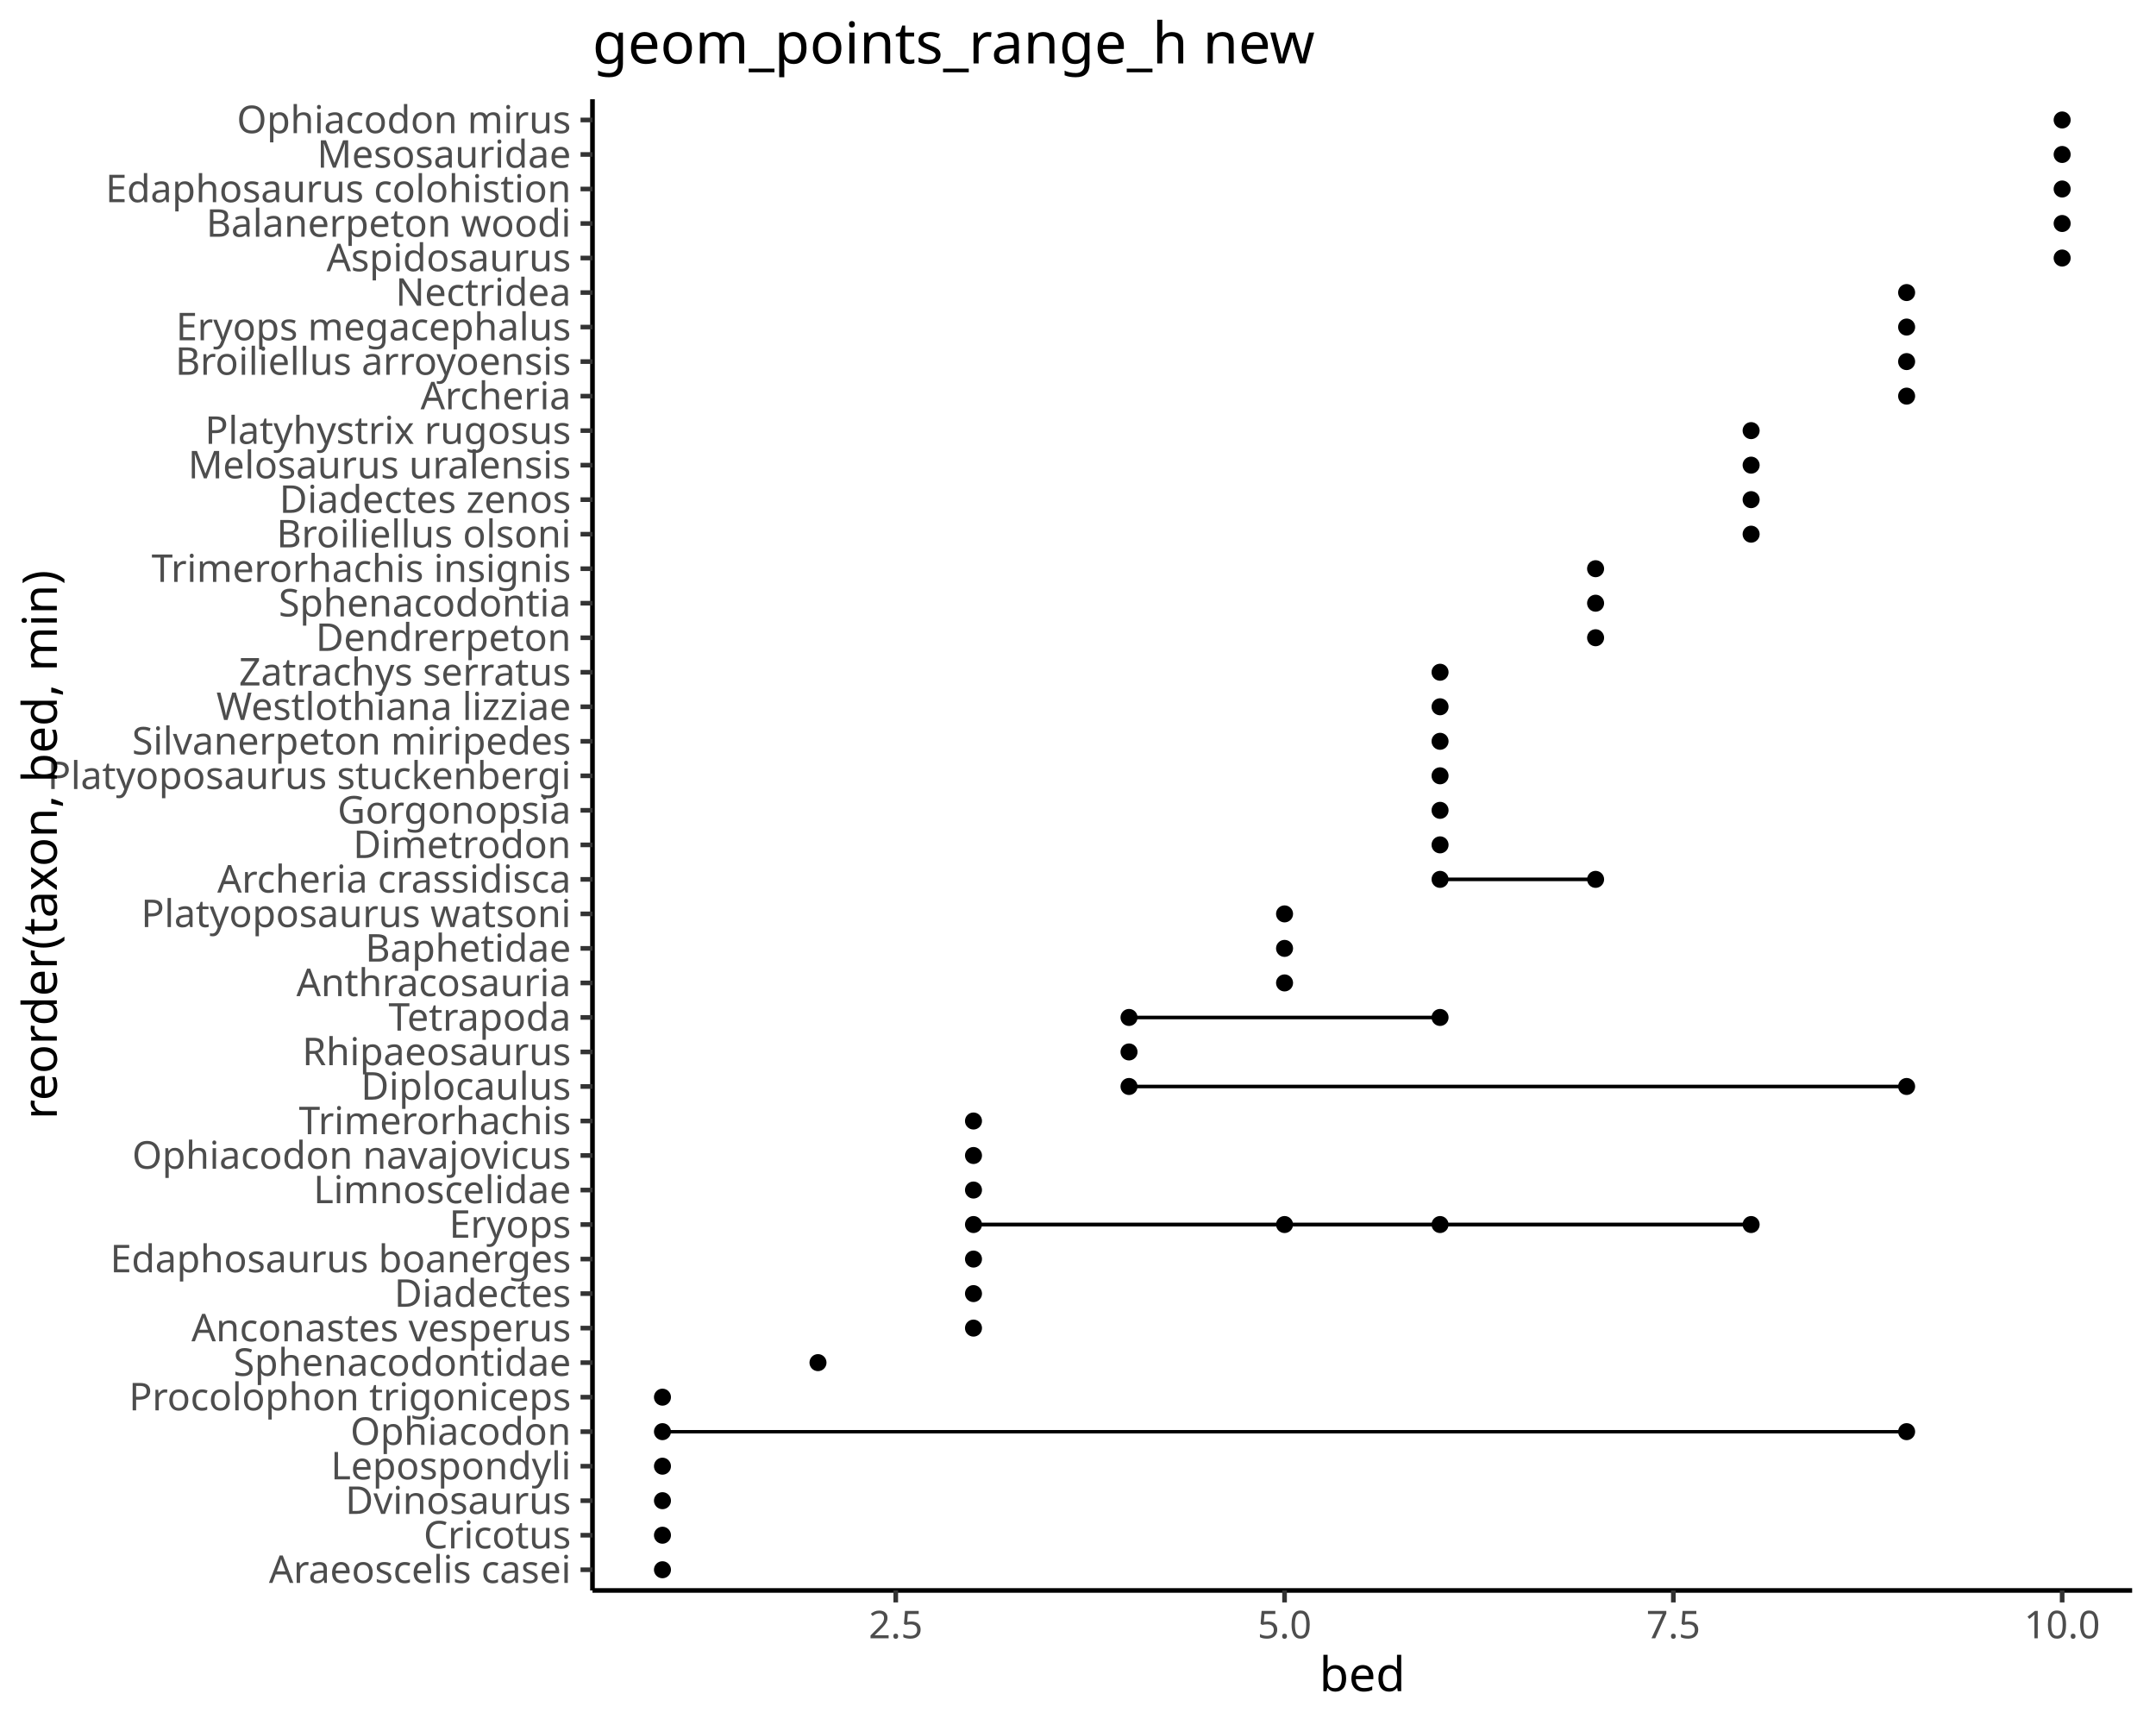
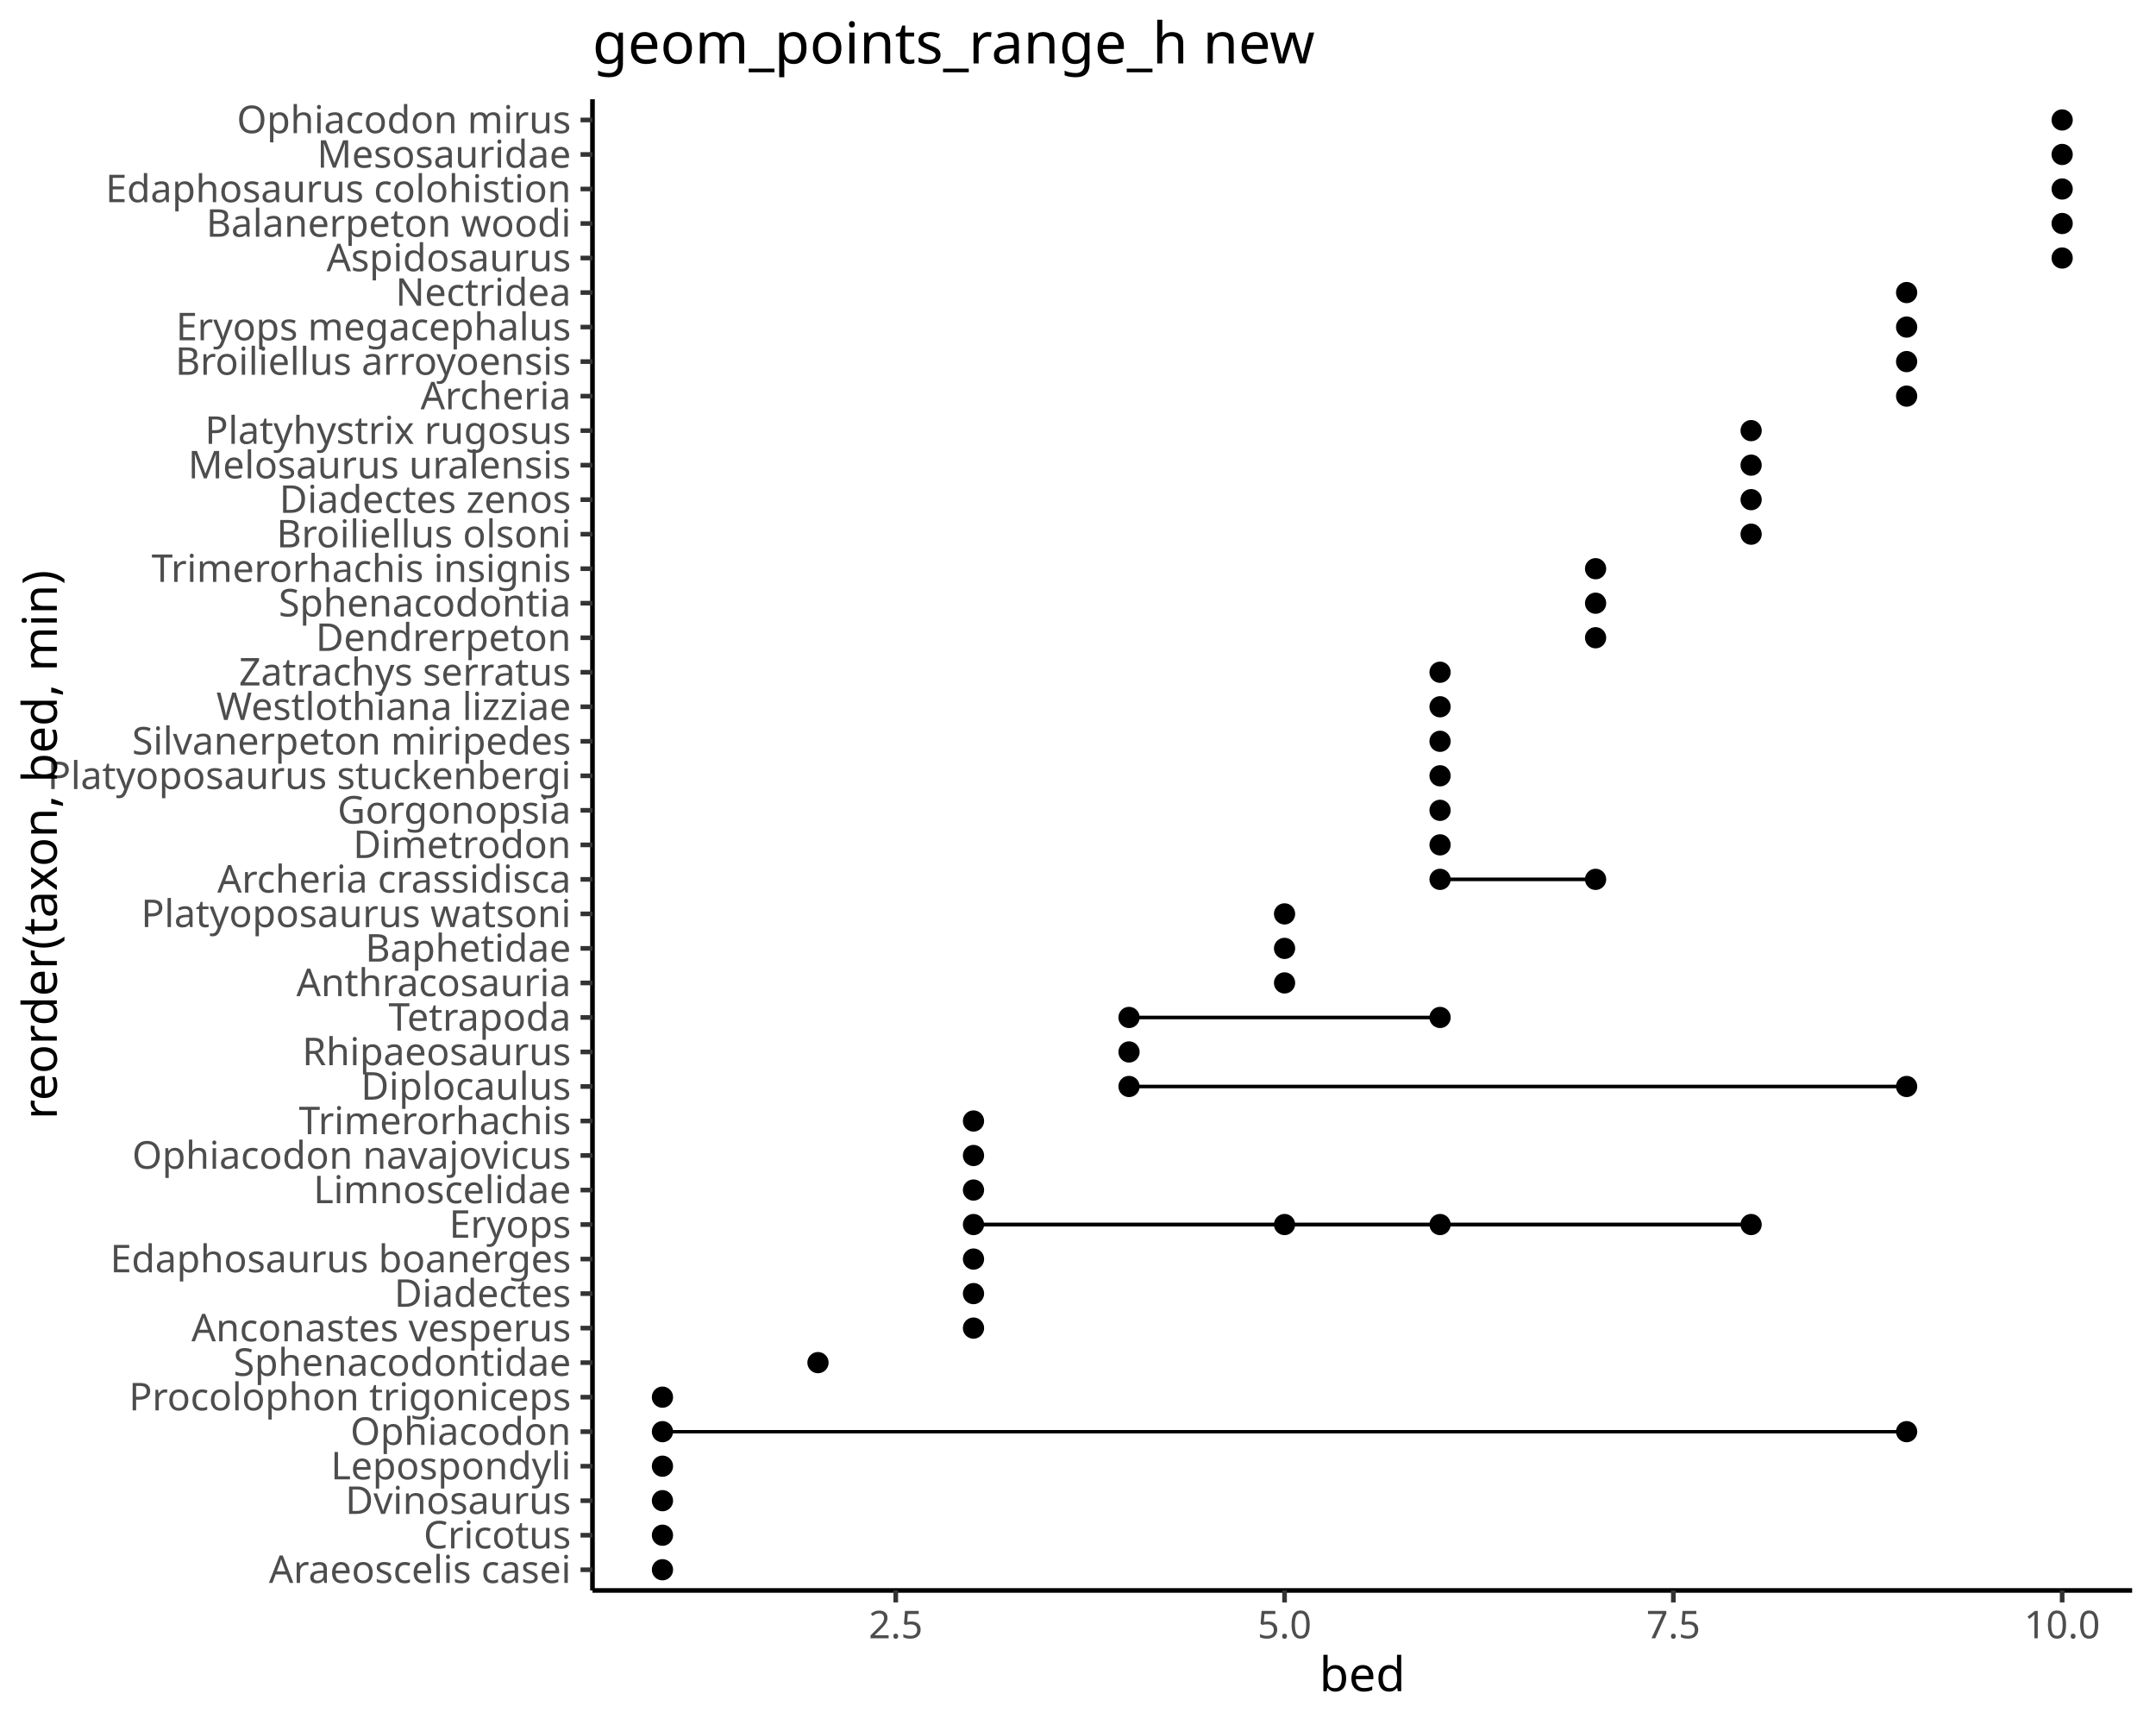
<svg xmlns="http://www.w3.org/2000/svg" class="svglite" data-engine-version="2.0" width="720.00pt" height="576.00pt" viewBox="0 0 720.00 576.00">
  <defs>
    <style type="text/css">
    .svglite line, .svglite polyline, .svglite polygon, .svglite path, .svglite rect, .svglite circle {
      fill: none;
      stroke: #000000;
      stroke-linecap: round;
      stroke-linejoin: round;
      stroke-miterlimit: 10.00;
    }
  </style>
  </defs>
  <rect width="100%" height="100%" style="stroke: none; fill: #FFFFFF;" />
  <defs>
    <clipPath id="cpMC4wMHw3MjAuMDB8MC4wMHw1NzYuMDA=">
      <rect x="0.00" y="0.00" width="720.00" height="576.00" />
    </clipPath>
  </defs>
  <g clip-path="url(#cpMC4wMHw3MjAuMDB8MC4wMHw1NzYuMDA=)">
    <rect x="0.00" y="0.00" width="720.00" height="576.00" style="stroke-width: 1.55; stroke: #FFFFFF; fill: #FFFFFF;" />
  </g>
  <defs>
    <clipPath id="cpMTk3Ljg2fDcxMi4wM3wzMy4xNHw1MzEuMDc=">
      <rect x="197.86" y="33.14" width="514.17" height="497.93" />
    </clipPath>
  </defs>
  <g clip-path="url(#cpMTk3Ljg2fDcxMi4wM3wzMy4xNHw1MzEuMDc=)">
    <rect x="197.86" y="33.14" width="514.17" height="497.93" style="stroke-width: 1.55; stroke: none; fill: #FFFFFF;" />
    <line x1="221.23" y1="524.16" x2="221.23" y2="524.16" style="stroke-width: 1.07; stroke-linecap: butt;" />
    <line x1="221.23" y1="512.63" x2="221.23" y2="512.63" style="stroke-width: 1.07; stroke-linecap: butt;" />
    <line x1="221.23" y1="501.10" x2="221.23" y2="501.10" style="stroke-width: 1.07; stroke-linecap: butt;" />
    <line x1="221.23" y1="489.58" x2="221.23" y2="489.58" style="stroke-width: 1.07; stroke-linecap: butt;" />
    <line x1="221.23" y1="478.05" x2="636.72" y2="478.05" style="stroke-width: 1.07; stroke-linecap: butt;" />
    <line x1="221.23" y1="478.05" x2="636.72" y2="478.05" style="stroke-width: 1.07; stroke-linecap: butt;" />
    <line x1="221.23" y1="466.53" x2="221.23" y2="466.53" style="stroke-width: 1.07; stroke-linecap: butt;" />
    <line x1="273.17" y1="455.00" x2="273.17" y2="455.00" style="stroke-width: 1.07; stroke-linecap: butt;" />
    <line x1="325.10" y1="443.47" x2="325.10" y2="443.47" style="stroke-width: 1.07; stroke-linecap: butt;" />
    <line x1="325.10" y1="431.95" x2="325.10" y2="431.95" style="stroke-width: 1.07; stroke-linecap: butt;" />
    <line x1="325.10" y1="420.42" x2="325.10" y2="420.42" style="stroke-width: 1.07; stroke-linecap: butt;" />
    <line x1="325.10" y1="408.89" x2="584.79" y2="408.89" style="stroke-width: 1.07; stroke-linecap: butt;" />
    <line x1="325.10" y1="408.89" x2="584.79" y2="408.89" style="stroke-width: 1.07; stroke-linecap: butt;" />
    <line x1="325.10" y1="408.89" x2="584.79" y2="408.89" style="stroke-width: 1.07; stroke-linecap: butt;" />
    <line x1="325.10" y1="408.89" x2="584.79" y2="408.89" style="stroke-width: 1.07; stroke-linecap: butt;" />
    <line x1="325.10" y1="397.37" x2="325.10" y2="397.37" style="stroke-width: 1.07; stroke-linecap: butt;" />
    <line x1="325.10" y1="385.84" x2="325.10" y2="385.84" style="stroke-width: 1.07; stroke-linecap: butt;" />
    <line x1="325.10" y1="374.32" x2="325.10" y2="374.32" style="stroke-width: 1.07; stroke-linecap: butt;" />
    <line x1="377.04" y1="362.79" x2="636.72" y2="362.79" style="stroke-width: 1.07; stroke-linecap: butt;" />
    <line x1="377.04" y1="362.79" x2="636.72" y2="362.79" style="stroke-width: 1.07; stroke-linecap: butt;" />
    <line x1="377.04" y1="351.26" x2="377.04" y2="351.26" style="stroke-width: 1.07; stroke-linecap: butt;" />
    <line x1="377.04" y1="339.74" x2="480.91" y2="339.74" style="stroke-width: 1.07; stroke-linecap: butt;" />
    <line x1="377.04" y1="339.74" x2="480.91" y2="339.74" style="stroke-width: 1.07; stroke-linecap: butt;" />
    <line x1="428.98" y1="328.21" x2="428.98" y2="328.21" style="stroke-width: 1.07; stroke-linecap: butt;" />
    <line x1="428.98" y1="316.68" x2="428.98" y2="316.68" style="stroke-width: 1.07; stroke-linecap: butt;" />
    <line x1="428.98" y1="305.16" x2="428.98" y2="305.16" style="stroke-width: 1.07; stroke-linecap: butt;" />
    <line x1="480.91" y1="293.63" x2="532.85" y2="293.63" style="stroke-width: 1.07; stroke-linecap: butt;" />
    <line x1="480.91" y1="293.63" x2="532.85" y2="293.63" style="stroke-width: 1.07; stroke-linecap: butt;" />
    <line x1="480.91" y1="282.11" x2="480.91" y2="282.11" style="stroke-width: 1.07; stroke-linecap: butt;" />
    <line x1="480.91" y1="270.58" x2="480.91" y2="270.58" style="stroke-width: 1.07; stroke-linecap: butt;" />
    <line x1="480.91" y1="259.05" x2="480.91" y2="259.05" style="stroke-width: 1.07; stroke-linecap: butt;" />
    <line x1="480.91" y1="247.53" x2="480.91" y2="247.53" style="stroke-width: 1.07; stroke-linecap: butt;" />
    <line x1="480.91" y1="236.00" x2="480.91" y2="236.00" style="stroke-width: 1.07; stroke-linecap: butt;" />
    <line x1="480.91" y1="224.47" x2="480.91" y2="224.47" style="stroke-width: 1.07; stroke-linecap: butt;" />
    <line x1="532.85" y1="212.95" x2="532.85" y2="212.95" style="stroke-width: 1.07; stroke-linecap: butt;" />
    <line x1="532.85" y1="201.42" x2="532.85" y2="201.42" style="stroke-width: 1.07; stroke-linecap: butt;" />
    <line x1="532.85" y1="189.90" x2="532.85" y2="189.90" style="stroke-width: 1.07; stroke-linecap: butt;" />
    <line x1="584.79" y1="178.37" x2="584.79" y2="178.37" style="stroke-width: 1.07; stroke-linecap: butt;" />
    <line x1="584.79" y1="166.84" x2="584.79" y2="166.84" style="stroke-width: 1.07; stroke-linecap: butt;" />
    <line x1="584.79" y1="155.32" x2="584.79" y2="155.32" style="stroke-width: 1.07; stroke-linecap: butt;" />
    <line x1="584.79" y1="143.79" x2="584.79" y2="143.79" style="stroke-width: 1.07; stroke-linecap: butt;" />
    <line x1="636.72" y1="132.27" x2="636.72" y2="132.27" style="stroke-width: 1.07; stroke-linecap: butt;" />
    <line x1="636.72" y1="120.74" x2="636.72" y2="120.74" style="stroke-width: 1.07; stroke-linecap: butt;" />
    <line x1="636.72" y1="109.21" x2="636.72" y2="109.21" style="stroke-width: 1.07; stroke-linecap: butt;" />
    <line x1="636.72" y1="97.69" x2="636.72" y2="97.69" style="stroke-width: 1.07; stroke-linecap: butt;" />
    <line x1="688.66" y1="86.16" x2="688.66" y2="86.16" style="stroke-width: 1.07; stroke-linecap: butt;" />
    <line x1="688.66" y1="74.63" x2="688.66" y2="74.63" style="stroke-width: 1.07; stroke-linecap: butt;" />
    <line x1="688.66" y1="63.11" x2="688.66" y2="63.11" style="stroke-width: 1.07; stroke-linecap: butt;" />
    <line x1="688.66" y1="51.58" x2="688.66" y2="51.58" style="stroke-width: 1.07; stroke-linecap: butt;" />
    <line x1="688.66" y1="40.06" x2="688.66" y2="40.06" style="stroke-width: 1.07; stroke-linecap: butt;" />
-     <circle cx="221.23" cy="524.16" r="2.49" style="stroke-width: 0.71; fill: #000000;" />
-     <circle cx="221.23" cy="512.63" r="2.49" style="stroke-width: 0.71; fill: #000000;" />
-     <circle cx="221.23" cy="501.10" r="2.49" style="stroke-width: 0.71; fill: #000000;" />
-     <circle cx="221.23" cy="489.58" r="2.49" style="stroke-width: 0.71; fill: #000000;" />
-     <circle cx="636.72" cy="478.05" r="2.49" style="stroke-width: 0.71; fill: #000000;" />
-     <circle cx="221.23" cy="478.05" r="2.49" style="stroke-width: 0.71; fill: #000000;" />
-     <circle cx="221.23" cy="466.53" r="2.49" style="stroke-width: 0.71; fill: #000000;" />
-     <circle cx="273.17" cy="455.00" r="2.49" style="stroke-width: 0.71; fill: #000000;" />
-     <circle cx="325.10" cy="443.47" r="2.49" style="stroke-width: 0.71; fill: #000000;" />
-     <circle cx="325.10" cy="431.95" r="2.49" style="stroke-width: 0.71; fill: #000000;" />
-     <circle cx="325.10" cy="420.42" r="2.49" style="stroke-width: 0.71; fill: #000000;" />
-     <circle cx="584.79" cy="408.89" r="2.49" style="stroke-width: 0.71; fill: #000000;" />
-     <circle cx="480.91" cy="408.89" r="2.49" style="stroke-width: 0.71; fill: #000000;" />
-     <circle cx="428.98" cy="408.89" r="2.49" style="stroke-width: 0.71; fill: #000000;" />
-     <circle cx="325.10" cy="408.89" r="2.49" style="stroke-width: 0.71; fill: #000000;" />
-     <circle cx="325.10" cy="397.37" r="2.49" style="stroke-width: 0.71; fill: #000000;" />
-     <circle cx="325.10" cy="385.84" r="2.49" style="stroke-width: 0.71; fill: #000000;" />
-     <circle cx="325.10" cy="374.32" r="2.49" style="stroke-width: 0.71; fill: #000000;" />
-     <circle cx="636.72" cy="362.79" r="2.49" style="stroke-width: 0.71; fill: #000000;" />
-     <circle cx="377.04" cy="362.79" r="2.49" style="stroke-width: 0.71; fill: #000000;" />
-     <circle cx="377.04" cy="351.26" r="2.49" style="stroke-width: 0.71; fill: #000000;" />
-     <circle cx="480.91" cy="339.74" r="2.49" style="stroke-width: 0.71; fill: #000000;" />
-     <circle cx="377.04" cy="339.74" r="2.49" style="stroke-width: 0.71; fill: #000000;" />
-     <circle cx="428.98" cy="328.21" r="2.49" style="stroke-width: 0.71; fill: #000000;" />
-     <circle cx="428.98" cy="316.68" r="2.49" style="stroke-width: 0.71; fill: #000000;" />
-     <circle cx="428.98" cy="305.16" r="2.49" style="stroke-width: 0.71; fill: #000000;" />
-     <circle cx="480.91" cy="293.63" r="2.49" style="stroke-width: 0.71; fill: #000000;" />
-     <circle cx="532.85" cy="293.63" r="2.49" style="stroke-width: 0.71; fill: #000000;" />
-     <circle cx="480.91" cy="282.11" r="2.49" style="stroke-width: 0.71; fill: #000000;" />
-     <circle cx="480.91" cy="270.58" r="2.49" style="stroke-width: 0.71; fill: #000000;" />
-     <circle cx="480.91" cy="259.05" r="2.49" style="stroke-width: 0.71; fill: #000000;" />
-     <circle cx="480.91" cy="247.53" r="2.49" style="stroke-width: 0.71; fill: #000000;" />
-     <circle cx="480.91" cy="236.00" r="2.49" style="stroke-width: 0.71; fill: #000000;" />
-     <circle cx="480.91" cy="224.47" r="2.49" style="stroke-width: 0.71; fill: #000000;" />
-     <circle cx="532.85" cy="212.95" r="2.49" style="stroke-width: 0.71; fill: #000000;" />
-     <circle cx="532.85" cy="201.42" r="2.49" style="stroke-width: 0.71; fill: #000000;" />
-     <circle cx="532.85" cy="189.90" r="2.49" style="stroke-width: 0.71; fill: #000000;" />
-     <circle cx="584.79" cy="178.37" r="2.49" style="stroke-width: 0.71; fill: #000000;" />
-     <circle cx="584.79" cy="166.84" r="2.49" style="stroke-width: 0.71; fill: #000000;" />
-     <circle cx="584.79" cy="155.32" r="2.49" style="stroke-width: 0.71; fill: #000000;" />
-     <circle cx="584.79" cy="143.79" r="2.49" style="stroke-width: 0.71; fill: #000000;" />
-     <circle cx="636.72" cy="132.27" r="2.49" style="stroke-width: 0.71; fill: #000000;" />
-     <circle cx="636.72" cy="120.74" r="2.49" style="stroke-width: 0.71; fill: #000000;" />
-     <circle cx="636.72" cy="109.21" r="2.49" style="stroke-width: 0.71; fill: #000000;" />
-     <circle cx="636.72" cy="97.69" r="2.49" style="stroke-width: 0.71; fill: #000000;" />
-     <circle cx="688.66" cy="86.16" r="2.49" style="stroke-width: 0.71; fill: #000000;" />
-     <circle cx="688.66" cy="74.63" r="2.49" style="stroke-width: 0.71; fill: #000000;" />
-     <circle cx="688.66" cy="63.11" r="2.49" style="stroke-width: 0.71; fill: #000000;" />
-     <circle cx="688.66" cy="51.58" r="2.49" style="stroke-width: 0.71; fill: #000000;" />
-     <circle cx="688.66" cy="40.06" r="2.49" style="stroke-width: 0.71; fill: #000000;" />
+     <circle cx="221.23" cy="524.16" r="2.84" style="stroke-width: 1.42; fill: #000000;" />
+     <circle cx="221.23" cy="512.63" r="2.84" style="stroke-width: 1.42; fill: #000000;" />
+     <circle cx="221.23" cy="501.10" r="2.84" style="stroke-width: 1.42; fill: #000000;" />
+     <circle cx="221.23" cy="489.58" r="2.84" style="stroke-width: 1.42; fill: #000000;" />
+     <circle cx="636.72" cy="478.05" r="2.84" style="stroke-width: 1.42; fill: #000000;" />
+     <circle cx="221.23" cy="478.05" r="2.84" style="stroke-width: 1.42; fill: #000000;" />
+     <circle cx="221.23" cy="466.53" r="2.84" style="stroke-width: 1.42; fill: #000000;" />
+     <circle cx="273.17" cy="455.00" r="2.84" style="stroke-width: 1.42; fill: #000000;" />
+     <circle cx="325.10" cy="443.47" r="2.84" style="stroke-width: 1.42; fill: #000000;" />
+     <circle cx="325.10" cy="431.95" r="2.84" style="stroke-width: 1.42; fill: #000000;" />
+     <circle cx="325.10" cy="420.42" r="2.84" style="stroke-width: 1.42; fill: #000000;" />
+     <circle cx="584.79" cy="408.89" r="2.84" style="stroke-width: 1.42; fill: #000000;" />
+     <circle cx="480.91" cy="408.89" r="2.84" style="stroke-width: 1.42; fill: #000000;" />
+     <circle cx="428.98" cy="408.89" r="2.84" style="stroke-width: 1.42; fill: #000000;" />
+     <circle cx="325.10" cy="408.89" r="2.84" style="stroke-width: 1.42; fill: #000000;" />
+     <circle cx="325.10" cy="397.37" r="2.84" style="stroke-width: 1.42; fill: #000000;" />
+     <circle cx="325.10" cy="385.84" r="2.84" style="stroke-width: 1.42; fill: #000000;" />
+     <circle cx="325.10" cy="374.32" r="2.84" style="stroke-width: 1.42; fill: #000000;" />
+     <circle cx="636.72" cy="362.79" r="2.84" style="stroke-width: 1.42; fill: #000000;" />
+     <circle cx="377.04" cy="362.79" r="2.84" style="stroke-width: 1.42; fill: #000000;" />
+     <circle cx="377.04" cy="351.26" r="2.84" style="stroke-width: 1.42; fill: #000000;" />
+     <circle cx="480.91" cy="339.74" r="2.84" style="stroke-width: 1.42; fill: #000000;" />
+     <circle cx="377.04" cy="339.74" r="2.84" style="stroke-width: 1.42; fill: #000000;" />
+     <circle cx="428.98" cy="328.21" r="2.84" style="stroke-width: 1.42; fill: #000000;" />
+     <circle cx="428.98" cy="316.68" r="2.84" style="stroke-width: 1.42; fill: #000000;" />
+     <circle cx="428.98" cy="305.16" r="2.84" style="stroke-width: 1.42; fill: #000000;" />
+     <circle cx="480.91" cy="293.63" r="2.84" style="stroke-width: 1.42; fill: #000000;" />
+     <circle cx="532.85" cy="293.63" r="2.84" style="stroke-width: 1.42; fill: #000000;" />
+     <circle cx="480.91" cy="282.11" r="2.84" style="stroke-width: 1.42; fill: #000000;" />
+     <circle cx="480.91" cy="270.58" r="2.84" style="stroke-width: 1.42; fill: #000000;" />
+     <circle cx="480.91" cy="259.05" r="2.84" style="stroke-width: 1.42; fill: #000000;" />
+     <circle cx="480.91" cy="247.53" r="2.84" style="stroke-width: 1.42; fill: #000000;" />
+     <circle cx="480.91" cy="236.00" r="2.84" style="stroke-width: 1.42; fill: #000000;" />
+     <circle cx="480.91" cy="224.47" r="2.84" style="stroke-width: 1.42; fill: #000000;" />
+     <circle cx="532.85" cy="212.95" r="2.84" style="stroke-width: 1.42; fill: #000000;" />
+     <circle cx="532.85" cy="201.42" r="2.84" style="stroke-width: 1.42; fill: #000000;" />
+     <circle cx="532.85" cy="189.90" r="2.84" style="stroke-width: 1.42; fill: #000000;" />
+     <circle cx="584.79" cy="178.37" r="2.84" style="stroke-width: 1.42; fill: #000000;" />
+     <circle cx="584.79" cy="166.84" r="2.84" style="stroke-width: 1.42; fill: #000000;" />
+     <circle cx="584.79" cy="155.32" r="2.84" style="stroke-width: 1.42; fill: #000000;" />
+     <circle cx="584.79" cy="143.79" r="2.84" style="stroke-width: 1.42; fill: #000000;" />
+     <circle cx="636.72" cy="132.27" r="2.84" style="stroke-width: 1.42; fill: #000000;" />
+     <circle cx="636.72" cy="120.74" r="2.84" style="stroke-width: 1.42; fill: #000000;" />
+     <circle cx="636.72" cy="109.21" r="2.84" style="stroke-width: 1.42; fill: #000000;" />
+     <circle cx="636.72" cy="97.69" r="2.84" style="stroke-width: 1.42; fill: #000000;" />
+     <circle cx="688.66" cy="86.16" r="2.84" style="stroke-width: 1.42; fill: #000000;" />
+     <circle cx="688.66" cy="74.63" r="2.84" style="stroke-width: 1.42; fill: #000000;" />
+     <circle cx="688.66" cy="63.11" r="2.84" style="stroke-width: 1.42; fill: #000000;" />
+     <circle cx="688.66" cy="51.58" r="2.84" style="stroke-width: 1.42; fill: #000000;" />
+     <circle cx="688.66" cy="40.06" r="2.84" style="stroke-width: 1.42; fill: #000000;" />
  </g>
  <g clip-path="url(#cpMC4wMHw3MjAuMDB8MC4wMHw1NzYuMDA=)">
    <polyline points="197.86,531.07 197.86,33.14 " style="stroke-width: 1.55; stroke-linecap: butt;" />
    <text x="190.69" y="528.56" text-anchor="end" style="font-size: 12.80px; fill: #4D4D4D; font-family: sans;" textLength="99.62px" lengthAdjust="spacingAndGlyphs">Araeoscelis casei</text>
    <text x="190.69" y="517.04" text-anchor="end" style="font-size: 12.80px; fill: #4D4D4D; font-family: sans;" textLength="46.96px" lengthAdjust="spacingAndGlyphs">Cricotus</text>
    <text x="190.69" y="505.51" text-anchor="end" style="font-size: 12.80px; fill: #4D4D4D; font-family: sans;" textLength="71.16px" lengthAdjust="spacingAndGlyphs">Dvinosaurus</text>
    <text x="190.69" y="493.98" text-anchor="end" style="font-size: 12.80px; fill: #4D4D4D; font-family: sans;" textLength="75.45px" lengthAdjust="spacingAndGlyphs">Lepospondyli</text>
    <text x="190.69" y="482.46" text-anchor="end" style="font-size: 12.80px; fill: #4D4D4D; font-family: sans;" textLength="69.04px" lengthAdjust="spacingAndGlyphs">Ophiacodon</text>
    <text x="190.69" y="470.93" text-anchor="end" style="font-size: 12.80px; fill: #4D4D4D; font-family: sans;" textLength="137.35px" lengthAdjust="spacingAndGlyphs">Procolophon trigoniceps</text>
    <text x="190.69" y="459.40" text-anchor="end" style="font-size: 12.80px; fill: #4D4D4D; font-family: sans;" textLength="106.78px" lengthAdjust="spacingAndGlyphs">Sphenacodontidae</text>
    <text x="190.69" y="447.88" text-anchor="end" style="font-size: 12.80px; fill: #4D4D4D; font-family: sans;" textLength="122.42px" lengthAdjust="spacingAndGlyphs">Anconastes vesperus</text>
    <text x="190.69" y="436.35" text-anchor="end" style="font-size: 12.80px; fill: #4D4D4D; font-family: sans;" textLength="56.93px" lengthAdjust="spacingAndGlyphs">Diadectes</text>
    <text x="190.69" y="424.83" text-anchor="end" style="font-size: 12.80px; fill: #4D4D4D; font-family: sans;" textLength="146.63px" lengthAdjust="spacingAndGlyphs">Edaphosaurus boanerges</text>
    <text x="190.69" y="413.30" text-anchor="end" style="font-size: 12.80px; fill: #4D4D4D; font-family: sans;" textLength="39.85px" lengthAdjust="spacingAndGlyphs">Eryops</text>
    <text x="190.69" y="401.77" text-anchor="end" style="font-size: 12.80px; fill: #4D4D4D; font-family: sans;" textLength="81.84px" lengthAdjust="spacingAndGlyphs">Limnoscelidae</text>
    <text x="190.69" y="390.25" text-anchor="end" style="font-size: 12.80px; fill: #4D4D4D; font-family: sans;" textLength="139.50px" lengthAdjust="spacingAndGlyphs">Ophiacodon navajovicus</text>
    <text x="190.69" y="378.72" text-anchor="end" style="font-size: 12.80px; fill: #4D4D4D; font-family: sans;" textLength="85.36px" lengthAdjust="spacingAndGlyphs">Trimerorhachis</text>
    <text x="190.69" y="367.19" text-anchor="end" style="font-size: 12.80px; fill: #4D4D4D; font-family: sans;" textLength="66.18px" lengthAdjust="spacingAndGlyphs">Diplocaulus</text>
    <text x="190.69" y="355.67" text-anchor="end" style="font-size: 12.80px; fill: #4D4D4D; font-family: sans;" textLength="86.12px" lengthAdjust="spacingAndGlyphs">Rhipaeosaurus</text>
    <text x="190.69" y="344.14" text-anchor="end" style="font-size: 12.80px; fill: #4D4D4D; font-family: sans;" textLength="58.35px" lengthAdjust="spacingAndGlyphs">Tetrapoda</text>
    <text x="190.69" y="332.62" text-anchor="end" style="font-size: 12.80px; fill: #4D4D4D; font-family: sans;" textLength="86.11px" lengthAdjust="spacingAndGlyphs">Anthracosauria</text>
    <text x="190.69" y="321.09" text-anchor="end" style="font-size: 12.80px; fill: #4D4D4D; font-family: sans;" textLength="64.77px" lengthAdjust="spacingAndGlyphs">Baphetidae</text>
    <text x="190.69" y="309.56" text-anchor="end" style="font-size: 12.80px; fill: #4D4D4D; font-family: sans;" textLength="135.21px" lengthAdjust="spacingAndGlyphs">Platyoposaurus watsoni</text>
    <text x="190.69" y="298.04" text-anchor="end" style="font-size: 12.80px; fill: #4D4D4D; font-family: sans;" textLength="114.55px" lengthAdjust="spacingAndGlyphs">Archeria crassidisca</text>
    <text x="190.69" y="286.51" text-anchor="end" style="font-size: 12.80px; fill: #4D4D4D; font-family: sans;" textLength="66.17px" lengthAdjust="spacingAndGlyphs">Dimetrodon</text>
    <text x="190.69" y="274.98" text-anchor="end" style="font-size: 12.80px; fill: #4D4D4D; font-family: sans;" textLength="73.31px" lengthAdjust="spacingAndGlyphs">Gorgonopsia</text>
    <text x="190.69" y="263.46" text-anchor="end" style="font-size: 12.80px; fill: #4D4D4D; font-family: sans;" textLength="164.40px" lengthAdjust="spacingAndGlyphs">Platyoposaurus stuckenbergi</text>
    <text x="190.69" y="251.93" text-anchor="end" style="font-size: 12.80px; fill: #4D4D4D; font-family: sans;" textLength="137.33px" lengthAdjust="spacingAndGlyphs">Silvanerpeton miripedes</text>
    <text x="190.69" y="240.41" text-anchor="end" style="font-size: 12.80px; fill: #4D4D4D; font-family: sans;" textLength="113.13px" lengthAdjust="spacingAndGlyphs">Westlothiana lizziae</text>
    <text x="190.69" y="228.88" text-anchor="end" style="font-size: 12.80px; fill: #4D4D4D; font-family: sans;" textLength="106.01px" lengthAdjust="spacingAndGlyphs">Zatrachys serratus</text>
    <text x="190.69" y="217.35" text-anchor="end" style="font-size: 12.80px; fill: #4D4D4D; font-family: sans;" textLength="78.28px" lengthAdjust="spacingAndGlyphs">Dendrerpeton</text>
    <text x="190.69" y="205.83" text-anchor="end" style="font-size: 12.80px; fill: #4D4D4D; font-family: sans;" textLength="92.54px" lengthAdjust="spacingAndGlyphs">Sphenacodontia</text>
    <text x="190.69" y="194.30" text-anchor="end" style="font-size: 12.80px; fill: #4D4D4D; font-family: sans;" textLength="131.61px" lengthAdjust="spacingAndGlyphs">Trimerorhachis insignis</text>
    <text x="190.69" y="182.77" text-anchor="end" style="font-size: 12.80px; fill: #4D4D4D; font-family: sans;" textLength="91.78px" lengthAdjust="spacingAndGlyphs">Broiliellus olsoni</text>
    <text x="190.69" y="171.25" text-anchor="end" style="font-size: 12.80px; fill: #4D4D4D; font-family: sans;" textLength="94.66px" lengthAdjust="spacingAndGlyphs">Diadectes zenos</text>
    <text x="190.69" y="159.72" text-anchor="end" style="font-size: 12.80px; fill: #4D4D4D; font-family: sans;" textLength="120.97px" lengthAdjust="spacingAndGlyphs">Melosaurus uralensis</text>
    <text x="190.69" y="148.20" text-anchor="end" style="font-size: 12.80px; fill: #4D4D4D; font-family: sans;" textLength="114.56px" lengthAdjust="spacingAndGlyphs">Platyhystrix rugosus</text>
    <text x="190.69" y="136.67" text-anchor="end" style="font-size: 12.80px; fill: #4D4D4D; font-family: sans;" textLength="47.67px" lengthAdjust="spacingAndGlyphs">Archeria</text>
    <text x="190.69" y="125.14" text-anchor="end" style="font-size: 12.80px; fill: #4D4D4D; font-family: sans;" textLength="124.51px" lengthAdjust="spacingAndGlyphs">Broiliellus arroyoensis</text>
    <text x="190.69" y="113.62" text-anchor="end" style="font-size: 12.80px; fill: #4D4D4D; font-family: sans;" textLength="126.68px" lengthAdjust="spacingAndGlyphs">Eryops megacephalus</text>
    <text x="190.69" y="102.09" text-anchor="end" style="font-size: 12.80px; fill: #4D4D4D; font-family: sans;" textLength="54.79px" lengthAdjust="spacingAndGlyphs">Nectridea</text>
    <text x="190.69" y="90.56" text-anchor="end" style="font-size: 12.80px; fill: #4D4D4D; font-family: sans;" textLength="77.58px" lengthAdjust="spacingAndGlyphs">Aspidosaurus</text>
    <text x="190.69" y="79.04" text-anchor="end" style="font-size: 12.80px; fill: #4D4D4D; font-family: sans;" textLength="113.16px" lengthAdjust="spacingAndGlyphs">Balanerpeton woodi</text>
    <text x="190.69" y="67.51" text-anchor="end" style="font-size: 12.80px; fill: #4D4D4D; font-family: sans;" textLength="146.61px" lengthAdjust="spacingAndGlyphs">Edaphosaurus colohistion</text>
    <text x="190.69" y="55.99" text-anchor="end" style="font-size: 12.80px; fill: #4D4D4D; font-family: sans;" textLength="80.42px" lengthAdjust="spacingAndGlyphs">Mesosauridae</text>
    <text x="190.69" y="44.46" text-anchor="end" style="font-size: 12.80px; fill: #4D4D4D; font-family: sans;" textLength="103.90px" lengthAdjust="spacingAndGlyphs">Ophiacodon mirus</text>
    <polyline points="193.87,524.16 197.86,524.16 " style="stroke-width: 1.55; stroke: #333333; stroke-linecap: butt;" />
    <polyline points="193.87,512.63 197.86,512.63 " style="stroke-width: 1.55; stroke: #333333; stroke-linecap: butt;" />
    <polyline points="193.87,501.10 197.86,501.10 " style="stroke-width: 1.55; stroke: #333333; stroke-linecap: butt;" />
    <polyline points="193.87,489.58 197.86,489.58 " style="stroke-width: 1.55; stroke: #333333; stroke-linecap: butt;" />
    <polyline points="193.87,478.05 197.86,478.05 " style="stroke-width: 1.55; stroke: #333333; stroke-linecap: butt;" />
    <polyline points="193.87,466.53 197.86,466.53 " style="stroke-width: 1.55; stroke: #333333; stroke-linecap: butt;" />
    <polyline points="193.87,455.00 197.86,455.00 " style="stroke-width: 1.55; stroke: #333333; stroke-linecap: butt;" />
    <polyline points="193.87,443.47 197.86,443.47 " style="stroke-width: 1.55; stroke: #333333; stroke-linecap: butt;" />
    <polyline points="193.87,431.95 197.86,431.95 " style="stroke-width: 1.55; stroke: #333333; stroke-linecap: butt;" />
    <polyline points="193.87,420.42 197.86,420.42 " style="stroke-width: 1.55; stroke: #333333; stroke-linecap: butt;" />
    <polyline points="193.87,408.89 197.86,408.89 " style="stroke-width: 1.55; stroke: #333333; stroke-linecap: butt;" />
    <polyline points="193.87,397.37 197.86,397.37 " style="stroke-width: 1.55; stroke: #333333; stroke-linecap: butt;" />
    <polyline points="193.87,385.84 197.86,385.84 " style="stroke-width: 1.55; stroke: #333333; stroke-linecap: butt;" />
    <polyline points="193.87,374.32 197.86,374.32 " style="stroke-width: 1.55; stroke: #333333; stroke-linecap: butt;" />
    <polyline points="193.87,362.79 197.86,362.79 " style="stroke-width: 1.55; stroke: #333333; stroke-linecap: butt;" />
    <polyline points="193.87,351.26 197.86,351.26 " style="stroke-width: 1.55; stroke: #333333; stroke-linecap: butt;" />
    <polyline points="193.87,339.74 197.86,339.74 " style="stroke-width: 1.55; stroke: #333333; stroke-linecap: butt;" />
    <polyline points="193.87,328.21 197.86,328.21 " style="stroke-width: 1.55; stroke: #333333; stroke-linecap: butt;" />
    <polyline points="193.87,316.68 197.86,316.68 " style="stroke-width: 1.55; stroke: #333333; stroke-linecap: butt;" />
    <polyline points="193.87,305.16 197.86,305.16 " style="stroke-width: 1.55; stroke: #333333; stroke-linecap: butt;" />
    <polyline points="193.87,293.63 197.86,293.63 " style="stroke-width: 1.55; stroke: #333333; stroke-linecap: butt;" />
    <polyline points="193.87,282.11 197.86,282.11 " style="stroke-width: 1.55; stroke: #333333; stroke-linecap: butt;" />
    <polyline points="193.87,270.58 197.86,270.58 " style="stroke-width: 1.55; stroke: #333333; stroke-linecap: butt;" />
    <polyline points="193.87,259.05 197.86,259.05 " style="stroke-width: 1.55; stroke: #333333; stroke-linecap: butt;" />
    <polyline points="193.87,247.53 197.86,247.53 " style="stroke-width: 1.55; stroke: #333333; stroke-linecap: butt;" />
    <polyline points="193.87,236.00 197.86,236.00 " style="stroke-width: 1.55; stroke: #333333; stroke-linecap: butt;" />
    <polyline points="193.87,224.47 197.86,224.47 " style="stroke-width: 1.55; stroke: #333333; stroke-linecap: butt;" />
    <polyline points="193.87,212.95 197.86,212.95 " style="stroke-width: 1.55; stroke: #333333; stroke-linecap: butt;" />
    <polyline points="193.87,201.42 197.86,201.42 " style="stroke-width: 1.55; stroke: #333333; stroke-linecap: butt;" />
    <polyline points="193.87,189.90 197.86,189.90 " style="stroke-width: 1.55; stroke: #333333; stroke-linecap: butt;" />
    <polyline points="193.87,178.37 197.86,178.37 " style="stroke-width: 1.55; stroke: #333333; stroke-linecap: butt;" />
    <polyline points="193.87,166.84 197.86,166.84 " style="stroke-width: 1.55; stroke: #333333; stroke-linecap: butt;" />
    <polyline points="193.87,155.32 197.86,155.32 " style="stroke-width: 1.55; stroke: #333333; stroke-linecap: butt;" />
    <polyline points="193.87,143.79 197.86,143.79 " style="stroke-width: 1.55; stroke: #333333; stroke-linecap: butt;" />
    <polyline points="193.87,132.27 197.86,132.27 " style="stroke-width: 1.55; stroke: #333333; stroke-linecap: butt;" />
    <polyline points="193.87,120.74 197.86,120.74 " style="stroke-width: 1.55; stroke: #333333; stroke-linecap: butt;" />
    <polyline points="193.87,109.21 197.86,109.21 " style="stroke-width: 1.55; stroke: #333333; stroke-linecap: butt;" />
    <polyline points="193.87,97.69 197.86,97.69 " style="stroke-width: 1.55; stroke: #333333; stroke-linecap: butt;" />
    <polyline points="193.87,86.16 197.86,86.16 " style="stroke-width: 1.55; stroke: #333333; stroke-linecap: butt;" />
    <polyline points="193.87,74.63 197.86,74.63 " style="stroke-width: 1.55; stroke: #333333; stroke-linecap: butt;" />
    <polyline points="193.87,63.11 197.86,63.11 " style="stroke-width: 1.55; stroke: #333333; stroke-linecap: butt;" />
    <polyline points="193.87,51.58 197.86,51.58 " style="stroke-width: 1.55; stroke: #333333; stroke-linecap: butt;" />
    <polyline points="193.87,40.06 197.86,40.06 " style="stroke-width: 1.55; stroke: #333333; stroke-linecap: butt;" />
    <polyline points="197.86,531.07 712.03,531.07 " style="stroke-width: 1.55; stroke-linecap: butt;" />
    <polyline points="299.14,535.06 299.14,531.07 " style="stroke-width: 1.55; stroke: #333333; stroke-linecap: butt;" />
    <polyline points="428.98,535.06 428.98,531.07 " style="stroke-width: 1.55; stroke: #333333; stroke-linecap: butt;" />
    <polyline points="558.82,535.06 558.82,531.07 " style="stroke-width: 1.55; stroke: #333333; stroke-linecap: butt;" />
    <polyline points="688.66,535.06 688.66,531.07 " style="stroke-width: 1.55; stroke: #333333; stroke-linecap: butt;" />
    <text x="299.14" y="547.05" text-anchor="middle" style="font-size: 12.80px; fill: #4D4D4D; font-family: sans;" textLength="17.79px" lengthAdjust="spacingAndGlyphs">2.5</text>
    <text x="428.98" y="547.05" text-anchor="middle" style="font-size: 12.80px; fill: #4D4D4D; font-family: sans;" textLength="17.79px" lengthAdjust="spacingAndGlyphs">5.0</text>
    <text x="558.82" y="547.05" text-anchor="middle" style="font-size: 12.80px; fill: #4D4D4D; font-family: sans;" textLength="17.79px" lengthAdjust="spacingAndGlyphs">7.5</text>
    <text x="688.66" y="547.05" text-anchor="middle" style="font-size: 12.80px; fill: #4D4D4D; font-family: sans;" textLength="24.91px" lengthAdjust="spacingAndGlyphs">10.0</text>
    <text x="454.94" y="564.71" text-anchor="middle" style="font-size: 16.00px; font-family: sans;" textLength="26.70px" lengthAdjust="spacingAndGlyphs">bed</text>
    <text transform="translate(18.98,282.11) rotate(-90)" text-anchor="middle" style="font-size: 16.00px; font-family: sans;" textLength="171.65px" lengthAdjust="spacingAndGlyphs">reorder(taxon, bed, min)</text>
    <text x="197.86" y="21.18" style="font-size: 19.20px; font-family: sans;" textLength="231.67px" lengthAdjust="spacingAndGlyphs">geom_points_range_h new</text>
  </g>
</svg>
